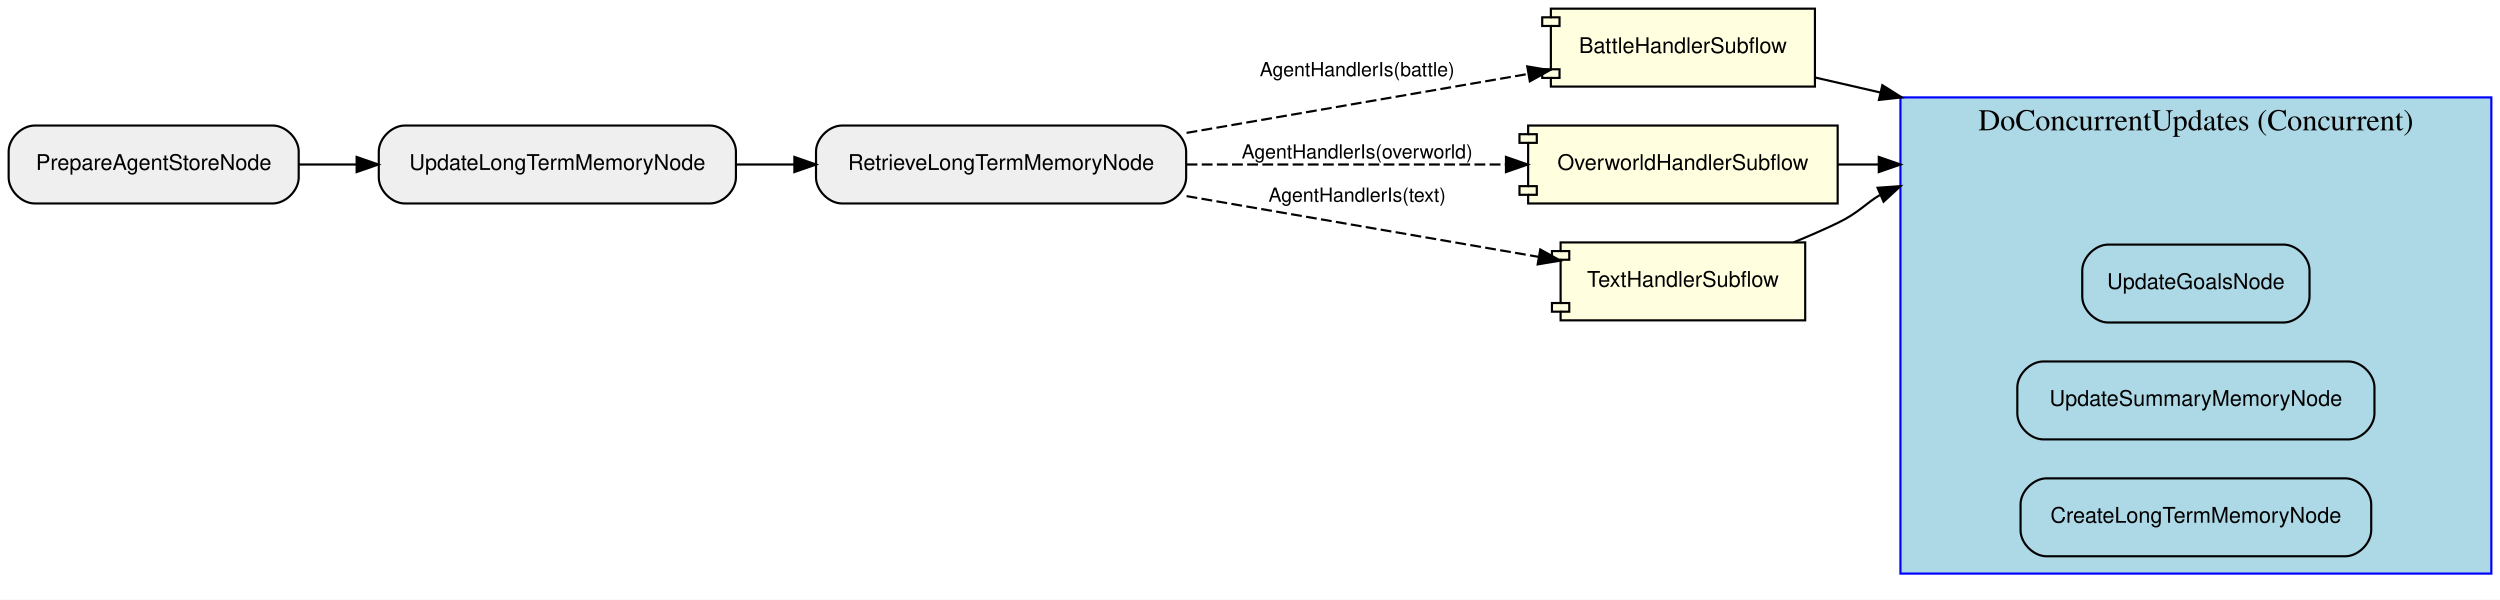
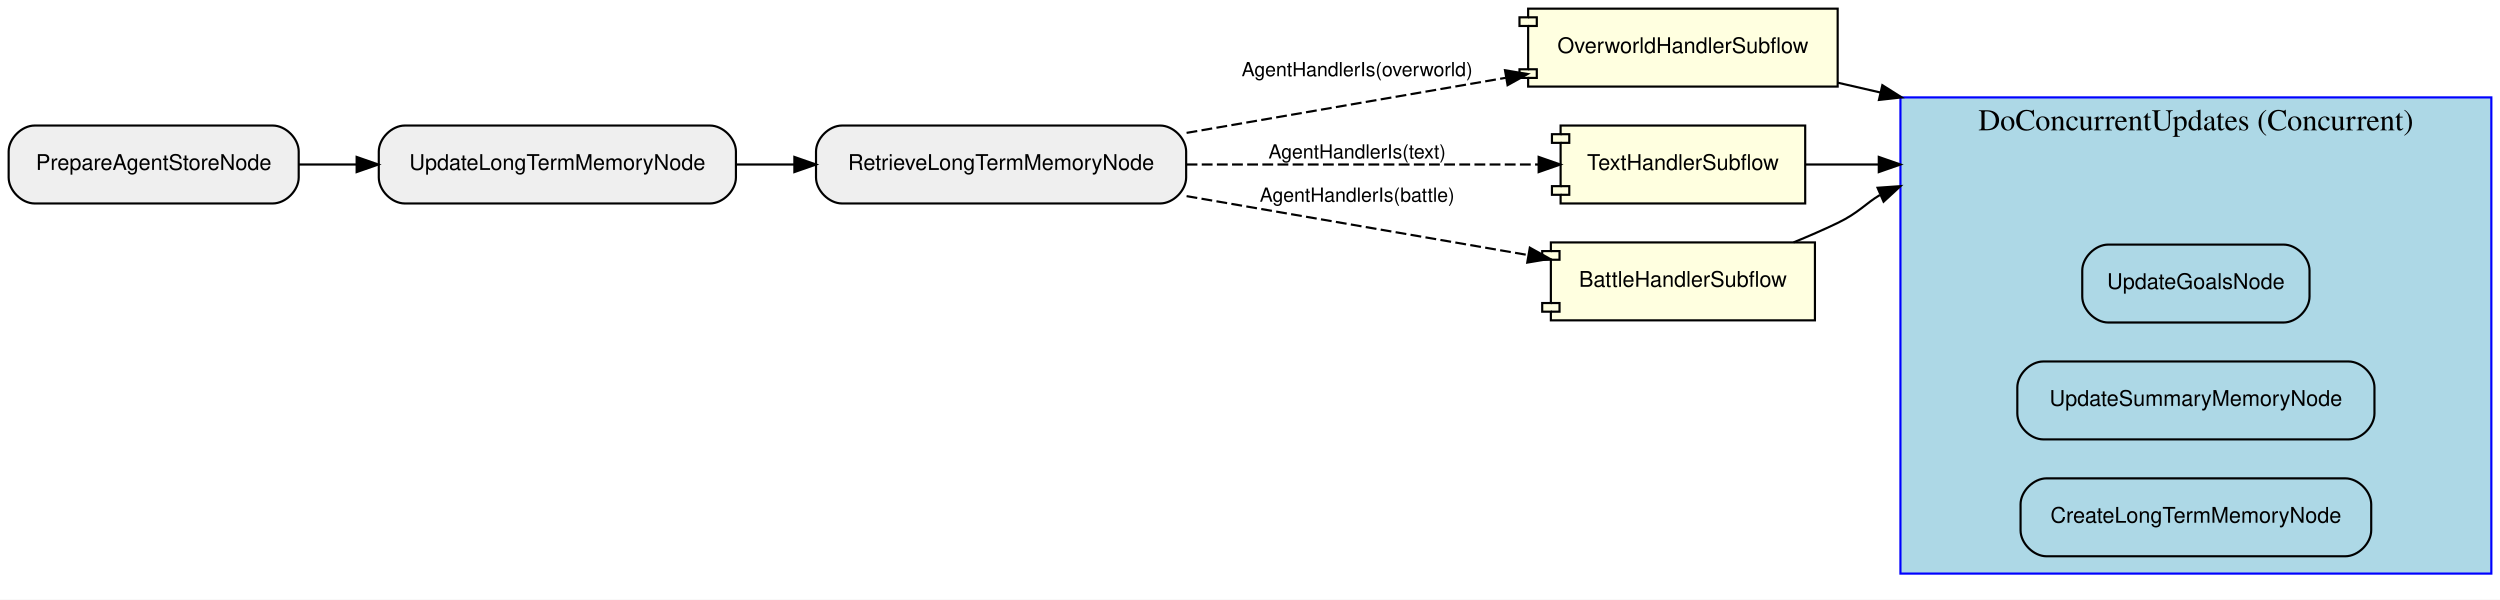
<svg xmlns="http://www.w3.org/2000/svg" width="1155pt" height="277pt" viewBox="0.00 0.00 1155.00 277.00">
  <g id="graph0" class="graph" transform="scale(1 1) rotate(0) translate(4 273)">
    <polygon fill="white" stroke="transparent" points="-4,4 -4,-273 1151,-273 1151,4 -4,4" />
    <g id="clust1" class="cluster">
      <polygon fill="lightblue" stroke="blue" points="874,-8 874,-228 1147,-228 1147,-8 874,-8" />
      <text text-anchor="middle" x="1010.5" y="-212.8" font-family="Times,serif" font-size="14.00">DoConcurrentUpdates (Concurrent)</text>
    </g>
    <g id="node3" class="node">
      <path fill="lightblue" stroke="black" d="M1051,-160C1051,-160 970,-160 970,-160 964,-160 958,-154 958,-148 958,-148 958,-136 958,-136 958,-130 964,-124 970,-124 970,-124 1051,-124 1051,-124 1057,-124 1063,-130 1063,-136 1063,-136 1063,-148 1063,-148 1063,-154 1057,-160 1051,-160" />
      <text text-anchor="middle" x="1010.5" y="-139.5" font-family="Helvetica,sans-Serif" font-size="10.00">UpdateGoalsNode</text>
    </g>
    <g id="node4" class="node">
      <path fill="lightblue" stroke="black" d="M1081,-106C1081,-106 940,-106 940,-106 934,-106 928,-100 928,-94 928,-94 928,-82 928,-82 928,-76 934,-70 940,-70 940,-70 1081,-70 1081,-70 1087,-70 1093,-76 1093,-82 1093,-82 1093,-94 1093,-94 1093,-100 1087,-106 1081,-106" />
      <text text-anchor="middle" x="1010.5" y="-85.5" font-family="Helvetica,sans-Serif" font-size="10.00">UpdateSummaryMemoryNode</text>
    </g>
    <g id="node5" class="node">
      <path fill="lightblue" stroke="black" d="M1079.5,-52C1079.5,-52 941.5,-52 941.5,-52 935.5,-52 929.5,-46 929.5,-40 929.5,-40 929.5,-28 929.5,-28 929.5,-22 935.5,-16 941.5,-16 941.5,-16 1079.5,-16 1079.5,-16 1085.5,-16 1091.5,-22 1091.5,-28 1091.5,-28 1091.5,-40 1091.5,-40 1091.5,-46 1085.5,-52 1079.5,-52" />
      <text text-anchor="middle" x="1010.5" y="-31.5" font-family="Helvetica,sans-Serif" font-size="10.00">CreateLongTermMemoryNode</text>
    </g>
    <g id="node6" class="node">
-       <polygon fill="lightyellow" stroke="black" points="834.5,-269 712.5,-269 712.5,-265 708.5,-265 708.5,-261 712.5,-261 712.5,-241 708.5,-241 708.5,-237 712.5,-237 712.5,-233 834.5,-233 834.5,-269" />
-       <polyline fill="none" stroke="black" points="712.5,-265 716.5,-265 716.5,-261 712.5,-261 " />
-       <polyline fill="none" stroke="black" points="712.5,-241 716.5,-241 716.5,-237 712.5,-237 " />
-       <text text-anchor="middle" x="773.5" y="-248.5" font-family="Helvetica,sans-Serif" font-size="10.00">BattleHandlerSubflow</text>
+       <path fill="#efefef" stroke="black" d="M532,-215C532,-215 385,-215 385,-215 379,-215 373,-209 373,-203 373,-203 373,-191 373,-191 373,-185 379,-179 385,-179 385,-179 532,-179 532,-179 538,-179 544,-185 544,-191 544,-191 544,-203 544,-203 544,-209 538,-215 532,-215" />
+       <text text-anchor="middle" x="458.5" y="-194.5" font-family="Helvetica,sans-Serif" font-size="10.00">RetrieveLongTermMemoryNode</text>
    </g>
-     <g id="edge7" class="edge">
-       <path fill="none" stroke="black" d="M834.71,-237.16C844.13,-235 854.2,-232.69 864.57,-230.3" />
-       <polygon fill="black" stroke="black" points="865.64,-233.65 874.6,-228 864.07,-226.83 865.64,-233.65" />
+     <g id="node8" class="node">
+       <polygon fill="lightyellow" stroke="black" points="845,-269 702,-269 702,-265 698,-265 698,-261 702,-261 702,-241 698,-241 698,-237 702,-237 702,-233 845,-233 845,-269" />
+       <polyline fill="none" stroke="black" points="702,-265 706,-265 706,-261 702,-261 " />
+       <polyline fill="none" stroke="black" points="702,-241 706,-241 706,-237 702,-237 " />
+       <text text-anchor="middle" x="773.5" y="-248.5" font-family="Helvetica,sans-Serif" font-size="10.00">OverworldHandlerSubflow</text>
+     </g>
+     <g id="edge3" class="edge">
+       <path fill="none" stroke="black" stroke-dasharray="5,2" d="M544.2,-211.61C590.07,-219.53 646.44,-229.25 691.69,-237.06" />
+       <polygon fill="black" stroke="black" points="691.31,-240.54 701.76,-238.8 692.5,-233.65 691.31,-240.54" />
+       <text text-anchor="middle" x="623" y="-237.8" font-family="Helvetica,sans-Serif" font-size="9.00">AgentHandlerIs(overworld)</text>
+     </g>
+     <g id="node9" class="node">
+       <polygon fill="lightyellow" stroke="black" points="830,-215 717,-215 717,-211 713,-211 713,-207 717,-207 717,-187 713,-187 713,-183 717,-183 717,-179 830,-179 830,-215" />
+       <polyline fill="none" stroke="black" points="717,-211 721,-211 721,-207 717,-207 " />
+       <polyline fill="none" stroke="black" points="717,-187 721,-187 721,-183 717,-183 " />
+       <text text-anchor="middle" x="773.5" y="-194.5" font-family="Helvetica,sans-Serif" font-size="10.00">TextHandlerSubflow</text>
+     </g>
+     <g id="edge5" class="edge">
+       <path fill="none" stroke="black" stroke-dasharray="5,2" d="M544.2,-197C595.31,-197 659.46,-197 706.73,-197" />
+       <polygon fill="black" stroke="black" points="706.86,-200.5 716.86,-197 706.86,-193.5 706.86,-200.5" />
+       <text text-anchor="middle" x="623" y="-199.8" font-family="Helvetica,sans-Serif" font-size="9.00">AgentHandlerIs(text)</text>
+     </g>
+     <g id="node11" class="node">
+       <polygon fill="lightyellow" stroke="black" points="834.5,-161 712.5,-161 712.5,-157 708.5,-157 708.5,-153 712.5,-153 712.5,-133 708.5,-133 708.5,-129 712.5,-129 712.5,-125 834.5,-125 834.5,-161" />
+       <polyline fill="none" stroke="black" points="712.5,-157 716.5,-157 716.5,-153 712.5,-153 " />
+       <polyline fill="none" stroke="black" points="712.5,-133 716.5,-133 716.5,-129 712.5,-129 " />
+       <text text-anchor="middle" x="773.5" y="-140.5" font-family="Helvetica,sans-Serif" font-size="10.00">BattleHandlerSubflow</text>
+     </g>
+     <g id="edge4" class="edge">
+       <path fill="none" stroke="black" stroke-dasharray="5,2" d="M544.2,-182.39C593.62,-173.86 655.24,-163.23 702,-155.16" />
+       <polygon fill="black" stroke="black" points="702.78,-158.58 712.04,-153.43 701.59,-151.68 702.78,-158.58" />
+       <text text-anchor="middle" x="623" y="-179.8" font-family="Helvetica,sans-Serif" font-size="9.00">AgentHandlerIs(battle)</text>
    </g>
    <g id="node7" class="node">
+       <path fill="#efefef" stroke="black" d="M122,-215C122,-215 12,-215 12,-215 6,-215 0,-209 0,-203 0,-203 0,-191 0,-191 0,-185 6,-179 12,-179 12,-179 122,-179 122,-179 128,-179 134,-185 134,-191 134,-191 134,-203 134,-203 134,-209 128,-215 122,-215" />
+       <text text-anchor="middle" x="67" y="-194.5" font-family="Helvetica,sans-Serif" font-size="10.00">PrepareAgentStoreNode</text>
+     </g>
+     <g id="node10" class="node">
      <path fill="#efefef" stroke="black" d="M324,-215C324,-215 183,-215 183,-215 177,-215 171,-209 171,-203 171,-203 171,-191 171,-191 171,-185 177,-179 183,-179 183,-179 324,-179 324,-179 330,-179 336,-185 336,-191 336,-191 336,-203 336,-203 336,-209 330,-215 324,-215" />
      <text text-anchor="middle" x="253.5" y="-194.5" font-family="Helvetica,sans-Serif" font-size="10.00">UpdateLongTermMemoryNode</text>
    </g>
-     <g id="node8" class="node">
-       <path fill="#efefef" stroke="black" d="M532,-215C532,-215 385,-215 385,-215 379,-215 373,-209 373,-203 373,-203 373,-191 373,-191 373,-185 379,-179 385,-179 385,-179 532,-179 532,-179 538,-179 544,-185 544,-191 544,-191 544,-203 544,-203 544,-209 538,-215 532,-215" />
-       <text text-anchor="middle" x="458.5" y="-194.5" font-family="Helvetica,sans-Serif" font-size="10.00">RetrieveLongTermMemoryNode</text>
+     <g id="edge1" class="edge">
+       <path fill="none" stroke="black" d="M134.09,-197C142.73,-197 151.7,-197 160.67,-197" />
+       <polygon fill="black" stroke="black" points="160.77,-200.5 170.77,-197 160.77,-193.5 160.77,-200.5" />
+     </g>
+     <g id="edge8" class="edge">
+       <path fill="none" stroke="black" d="M845.01,-234.8C851.38,-233.33 857.97,-231.82 864.68,-230.28" />
+       <polygon fill="black" stroke="black" points="865.64,-233.65 874.6,-228 864.07,-226.83 865.64,-233.65" />
+     </g>
+     <g id="edge6" class="edge">
+       <path fill="none" stroke="black" d="M830.19,-197C840.7,-197 852.14,-197 863.98,-197" />
+       <polygon fill="black" stroke="black" points="864,-200.5 874,-197 864,-193.5 864,-200.5" />
    </g>
    <g id="edge2" class="edge">
      <path fill="none" stroke="black" d="M336.19,-197C345,-197 354.01,-197 362.95,-197" />
      <polygon fill="black" stroke="black" points="363,-200.5 373,-197 363,-193.5 363,-200.5" />
    </g>
-     <g id="edge4" class="edge">
-       <path fill="none" stroke="black" stroke-dasharray="5,2" d="M544.2,-211.61C593.62,-220.14 655.24,-230.77 702,-238.84" />
-       <polygon fill="black" stroke="black" points="701.59,-242.32 712.04,-240.57 702.78,-235.42 701.59,-242.32" />
-       <text text-anchor="middle" x="623" y="-237.8" font-family="Helvetica,sans-Serif" font-size="9.00">AgentHandlerIs(battle)</text>
-     </g>
-     <g id="node9" class="node">
-       <polygon fill="lightyellow" stroke="black" points="845,-215 702,-215 702,-211 698,-211 698,-207 702,-207 702,-187 698,-187 698,-183 702,-183 702,-179 845,-179 845,-215" />
-       <polyline fill="none" stroke="black" points="702,-211 706,-211 706,-207 702,-207 " />
-       <polyline fill="none" stroke="black" points="702,-187 706,-187 706,-183 702,-183 " />
-       <text text-anchor="middle" x="773.5" y="-194.5" font-family="Helvetica,sans-Serif" font-size="10.00">OverworldHandlerSubflow</text>
-     </g>
-     <g id="edge3" class="edge">
-       <path fill="none" stroke="black" stroke-dasharray="5,2" d="M544.2,-197C590.07,-197 646.44,-197 691.69,-197" />
-       <polygon fill="black" stroke="black" points="691.76,-200.5 701.76,-197 691.76,-193.5 691.76,-200.5" />
-       <text text-anchor="middle" x="623" y="-199.8" font-family="Helvetica,sans-Serif" font-size="9.00">AgentHandlerIs(overworld)</text>
-     </g>
-     <g id="node10" class="node">
-       <polygon fill="lightyellow" stroke="black" points="830,-161 717,-161 717,-157 713,-157 713,-153 717,-153 717,-133 713,-133 713,-129 717,-129 717,-125 830,-125 830,-161" />
-       <polyline fill="none" stroke="black" points="717,-157 721,-157 721,-153 717,-153 " />
-       <polyline fill="none" stroke="black" points="717,-133 721,-133 721,-129 717,-129 " />
-       <text text-anchor="middle" x="773.5" y="-140.5" font-family="Helvetica,sans-Serif" font-size="10.00">TextHandlerSubflow</text>
-     </g>
-     <g id="edge5" class="edge">
-       <path fill="none" stroke="black" stroke-dasharray="5,2" d="M544.2,-182.39C595.31,-173.57 659.46,-162.5 706.73,-154.35" />
-       <polygon fill="black" stroke="black" points="707.6,-157.75 716.86,-152.6 706.41,-150.85 707.6,-157.75" />
-       <text text-anchor="middle" x="623" y="-179.8" font-family="Helvetica,sans-Serif" font-size="9.00">AgentHandlerIs(text)</text>
-     </g>
-     <g id="edge8" class="edge">
-       <path fill="none" stroke="black" d="M845.01,-197C851.11,-197 857.41,-197 863.83,-197" />
-       <polygon fill="black" stroke="black" points="864,-200.5 874,-197 864,-193.5 864,-200.5" />
-     </g>
-     <g id="edge6" class="edge">
+     <g id="edge7" class="edge">
      <path fill="none" stroke="black" d="M824.62,-161.02C831.54,-163.85 838.5,-166.88 845,-170 854.68,-174.65 858.06,-179.1 864.49,-182.89" />
      <polygon fill="black" stroke="black" points="863.43,-186.25 874,-187 866.21,-179.82 863.43,-186.25" />
    </g>
-     <g id="node11" class="node">
-       <path fill="#efefef" stroke="black" d="M122,-215C122,-215 12,-215 12,-215 6,-215 0,-209 0,-203 0,-203 0,-191 0,-191 0,-185 6,-179 12,-179 12,-179 122,-179 122,-179 128,-179 134,-185 134,-191 134,-191 134,-203 134,-203 134,-209 128,-215 122,-215" />
-       <text text-anchor="middle" x="67" y="-194.5" font-family="Helvetica,sans-Serif" font-size="10.00">PrepareAgentStoreNode</text>
-     </g>
-     <g id="edge1" class="edge">
-       <path fill="none" stroke="black" d="M134.09,-197C142.73,-197 151.7,-197 160.67,-197" />
-       <polygon fill="black" stroke="black" points="160.77,-200.5 170.77,-197 160.77,-193.5 160.77,-200.5" />
-     </g>
  </g>
</svg>
